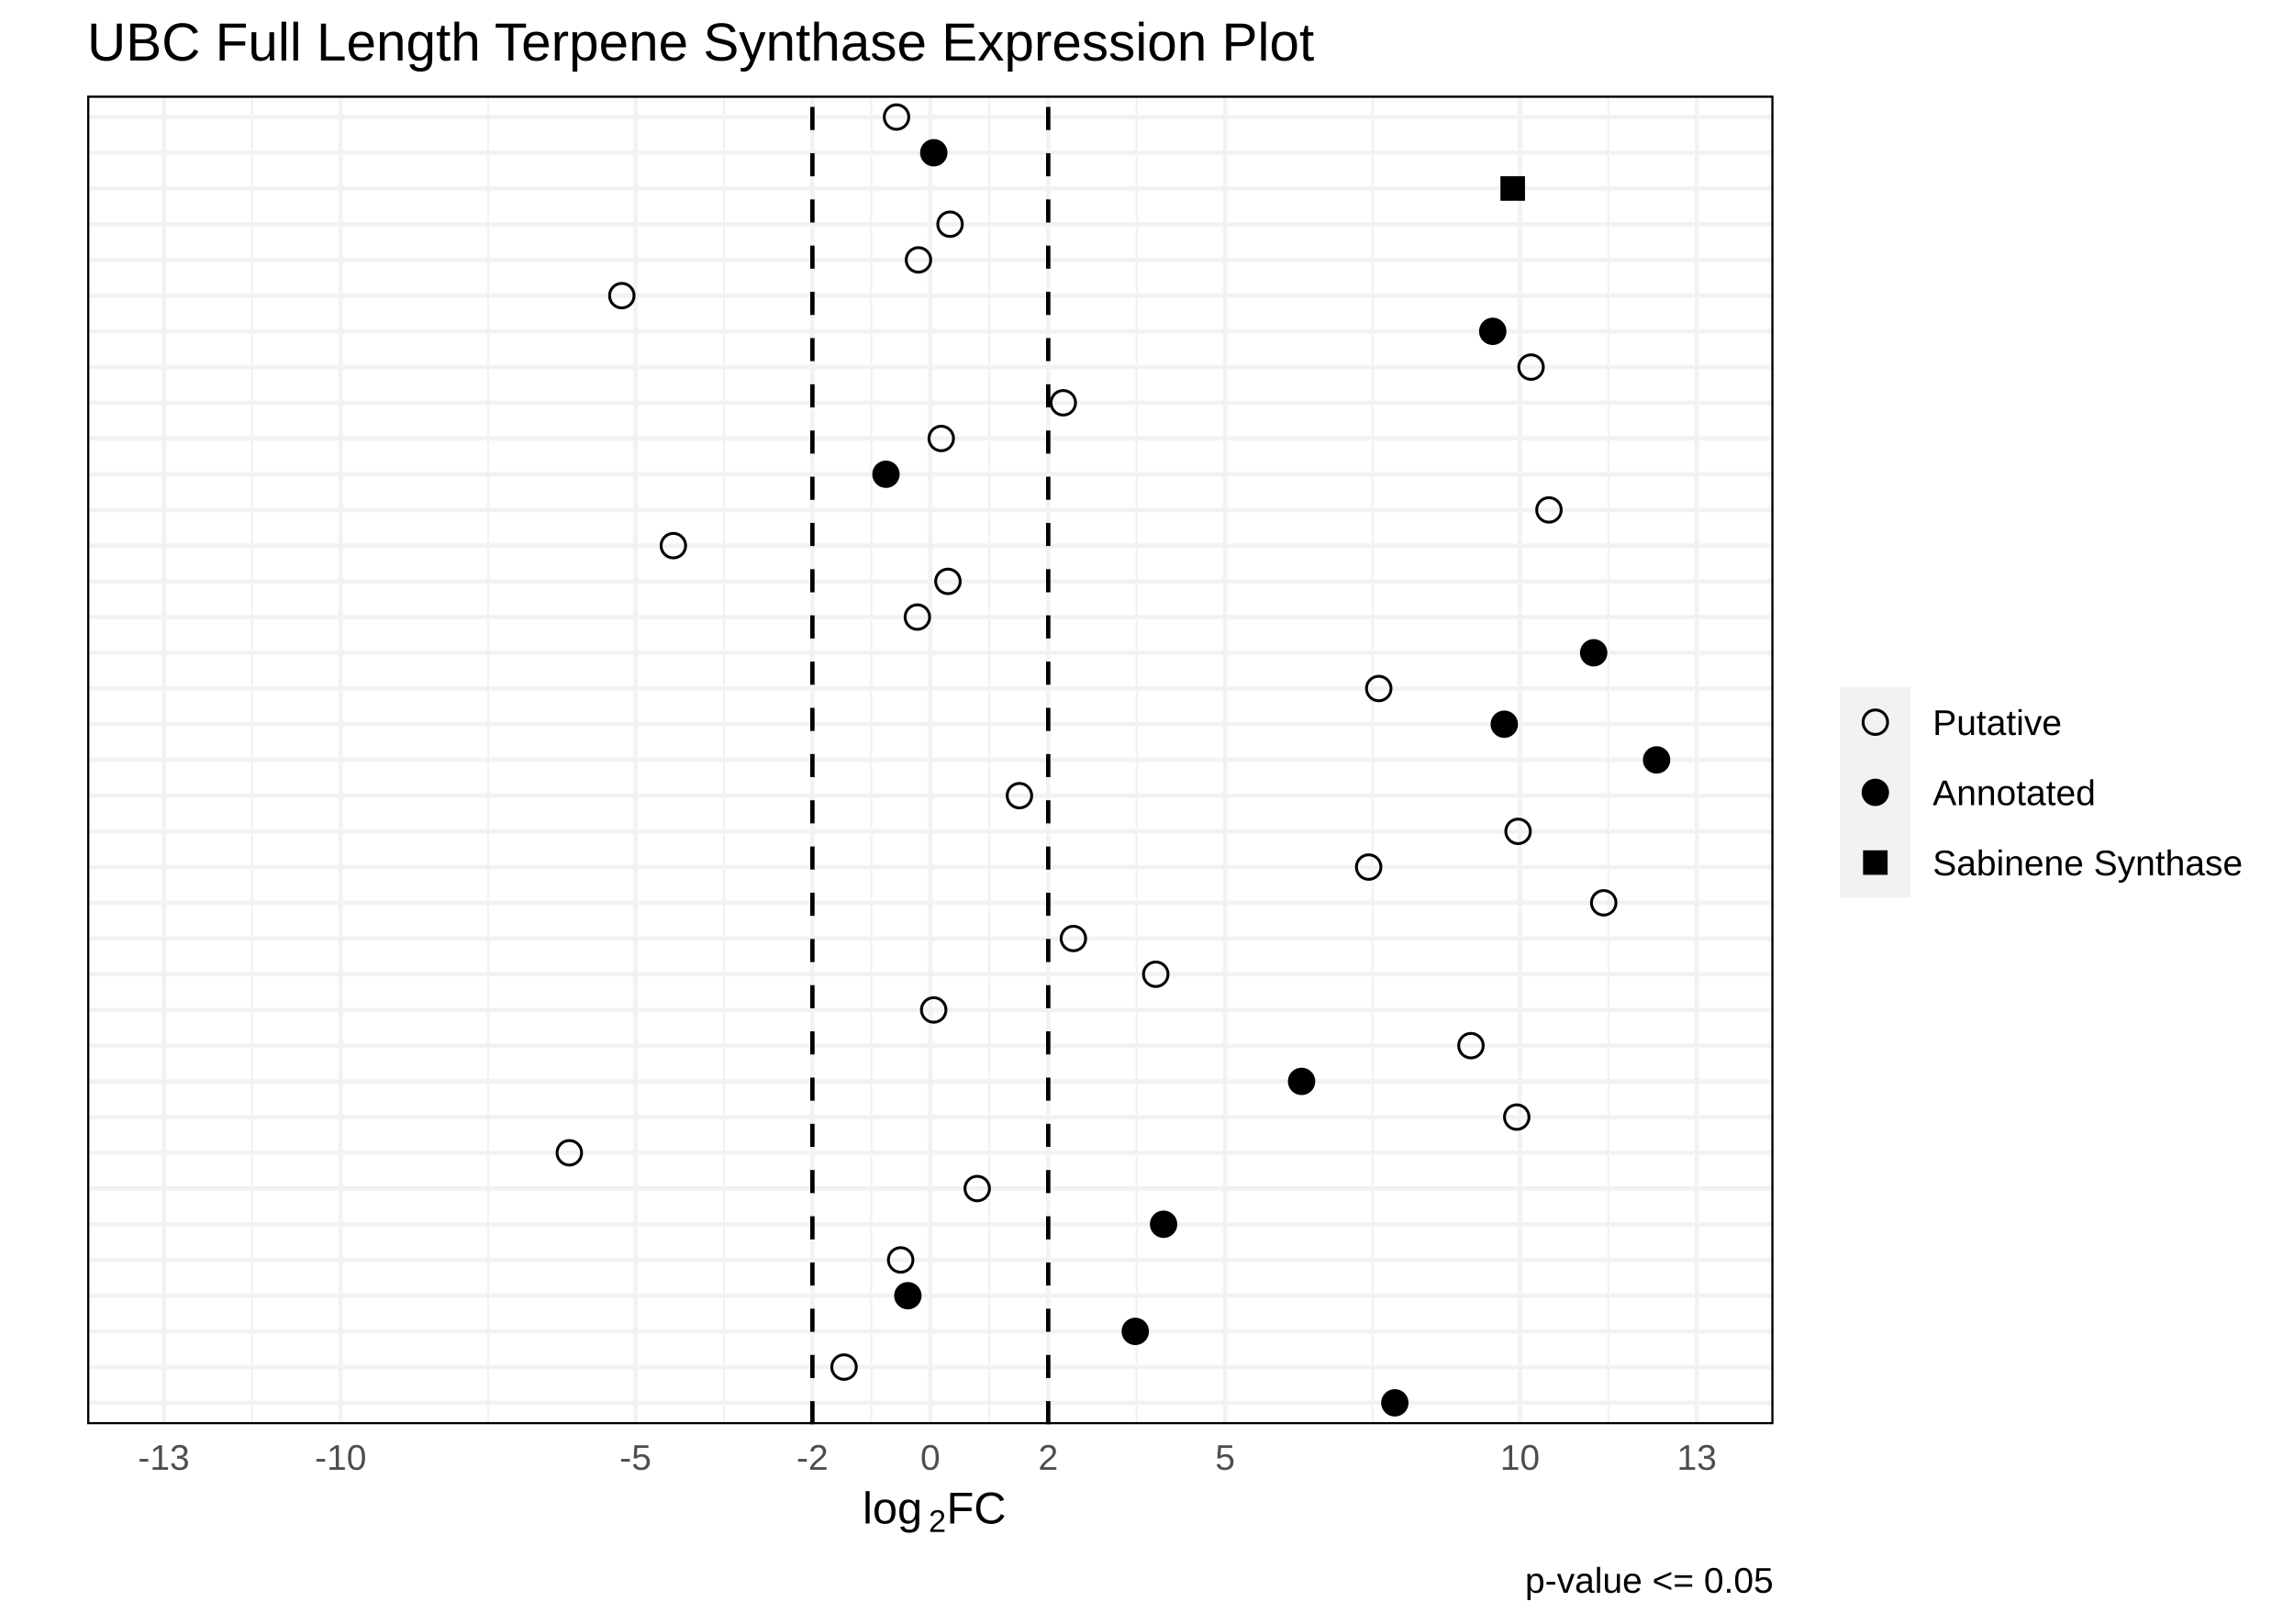
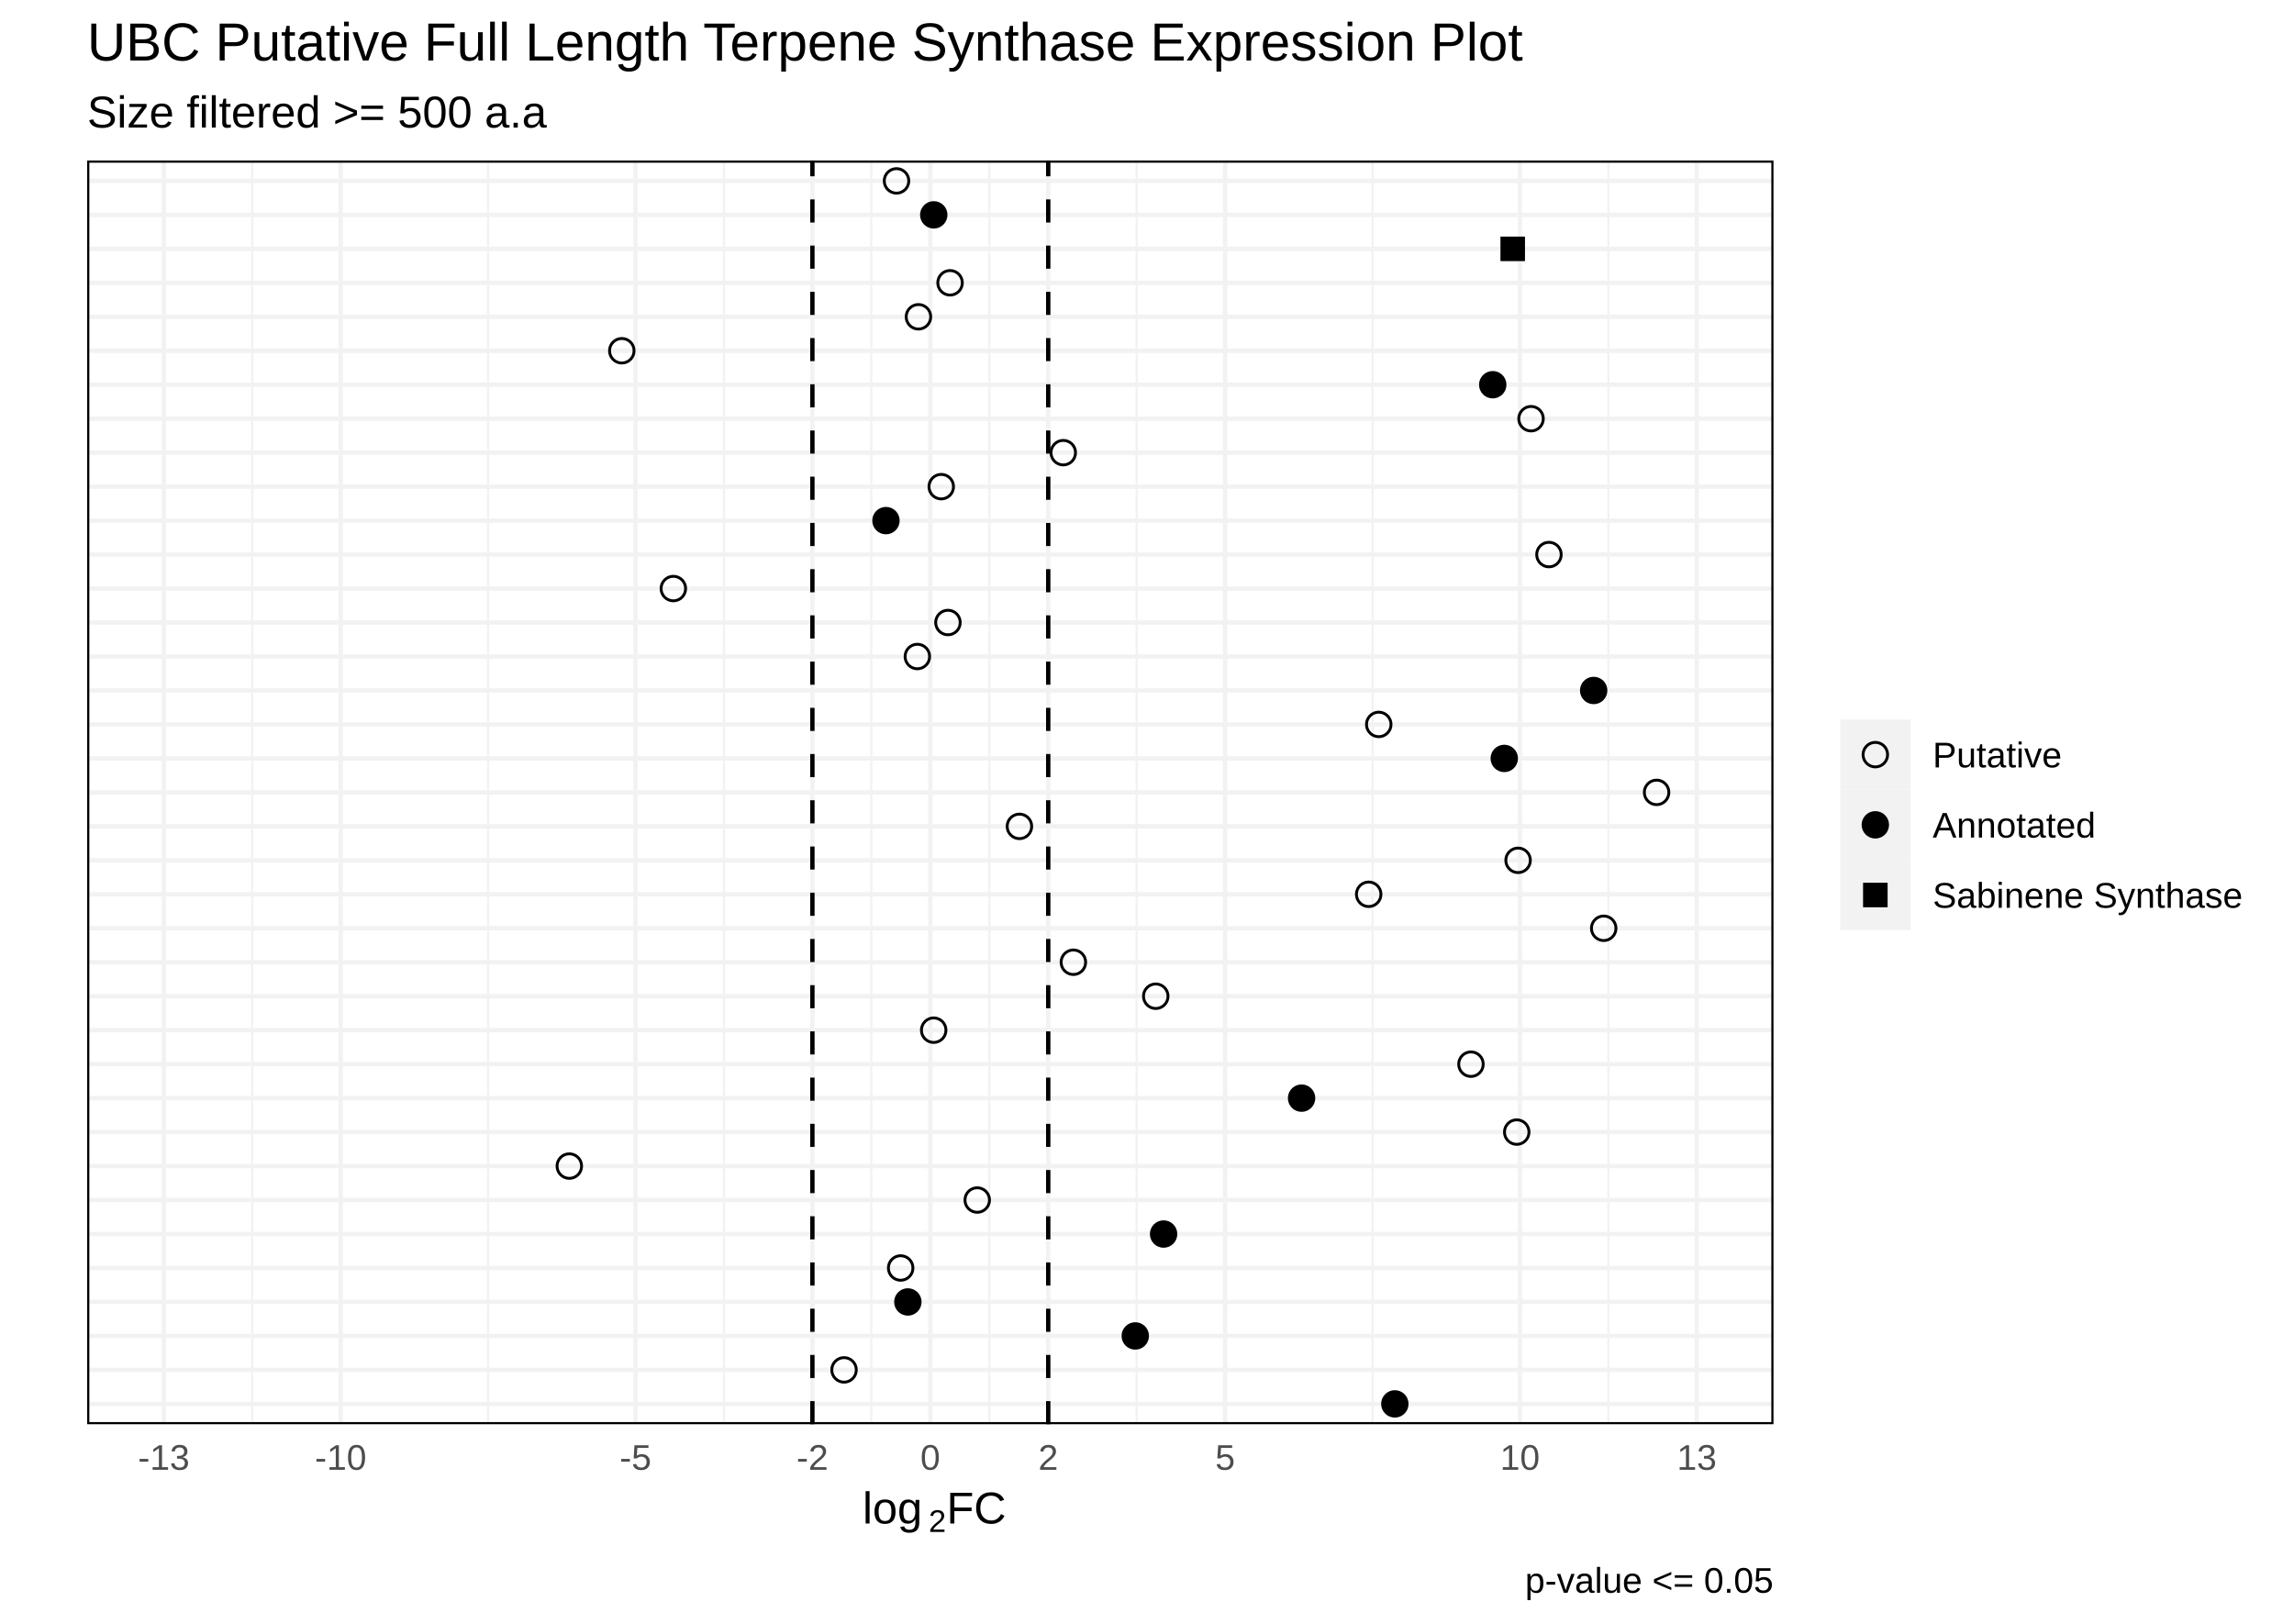
<svg xmlns="http://www.w3.org/2000/svg" class="svglite" width="564.75pt" height="399.75pt" viewBox="0 0 564.75 399.75">
  <defs>
    <style type="text/css">
    .svglite line, .svglite polyline, .svglite polygon, .svglite path, .svglite rect, .svglite circle {
      fill: none;
      stroke: #000000;
      stroke-linecap: round;
      stroke-linejoin: round;
      stroke-miterlimit: 10.00;
    }
    .svglite text {
      white-space: pre;
    }
  </style>
  </defs>
  <rect width="100%" height="100%" style="stroke: none; fill: #FFFFFF;" />
  <defs>
    <clipPath id="cpMC4wMHw1NjQuNzV8MC4wMHwzOTkuNzU=">
      <rect x="0.00" y="0.00" width="564.75" height="399.75" />
    </clipPath>
  </defs>
  <g clip-path="url(#cpMC4wMHw1NjQuNzV8MC4wMHwzOTkuNzU=)">
    <rect x="0" y="0.00" width="564.75" height="399.75" style="stroke-width: 1.07; stroke: #FFFFFF; fill: #FFFFFF;" />
  </g>
  <defs>
-     <clipPath id="cpMjEuNDZ8NDM2LjYwfDIzLjU0fDM1MC42Ng==">
-       <rect x="21.46" y="23.54" width="415.15" height="327.12" />
+     <clipPath id="cpMjEuNDZ8NDM2LjYwfDM5LjUyfDM1MC42Ng==">
+       <rect x="21.46" y="39.52" width="415.15" height="311.14" />
    </clipPath>
  </defs>
-   <g clip-path="url(#cpMjEuNDZ8NDM2LjYwfDIzLjU0fDM1MC42Ng==)">
-     <polyline points="62.10,350.66 62.10,23.54 " style="stroke-width: 0.53; stroke: #F2F2F2; stroke-linecap: butt;" />
-     <polyline points="120.16,350.66 120.16,23.54 " style="stroke-width: 0.53; stroke: #F2F2F2; stroke-linecap: butt;" />
-     <polyline points="178.23,350.66 178.23,23.54 " style="stroke-width: 0.53; stroke: #F2F2F2; stroke-linecap: butt;" />
-     <polyline points="214.51,350.66 214.51,23.54 " style="stroke-width: 0.53; stroke: #F2F2F2; stroke-linecap: butt;" />
-     <polyline points="243.55,350.66 243.55,23.54 " style="stroke-width: 0.53; stroke: #F2F2F2; stroke-linecap: butt;" />
-     <polyline points="279.83,350.66 279.83,23.54 " style="stroke-width: 0.53; stroke: #F2F2F2; stroke-linecap: butt;" />
-     <polyline points="337.90,350.66 337.90,23.54 " style="stroke-width: 0.53; stroke: #F2F2F2; stroke-linecap: butt;" />
-     <polyline points="395.96,350.66 395.96,23.54 " style="stroke-width: 0.53; stroke: #F2F2F2; stroke-linecap: butt;" />
-     <polyline points="21.46,345.39 436.60,345.39 " style="stroke-width: 1.07; stroke: #F2F2F2; stroke-linecap: butt;" />
-     <polyline points="21.46,336.59 436.60,336.59 " style="stroke-width: 1.07; stroke: #F2F2F2; stroke-linecap: butt;" />
-     <polyline points="21.46,327.80 436.60,327.80 " style="stroke-width: 1.07; stroke: #F2F2F2; stroke-linecap: butt;" />
-     <polyline points="21.46,319.01 436.60,319.01 " style="stroke-width: 1.07; stroke: #F2F2F2; stroke-linecap: butt;" />
-     <polyline points="21.46,310.21 436.60,310.21 " style="stroke-width: 1.07; stroke: #F2F2F2; stroke-linecap: butt;" />
-     <polyline points="21.46,301.42 436.60,301.42 " style="stroke-width: 1.07; stroke: #F2F2F2; stroke-linecap: butt;" />
-     <polyline points="21.46,292.63 436.60,292.63 " style="stroke-width: 1.07; stroke: #F2F2F2; stroke-linecap: butt;" />
-     <polyline points="21.46,283.83 436.60,283.83 " style="stroke-width: 1.07; stroke: #F2F2F2; stroke-linecap: butt;" />
-     <polyline points="21.46,275.04 436.60,275.04 " style="stroke-width: 1.07; stroke: #F2F2F2; stroke-linecap: butt;" />
-     <polyline points="21.46,266.25 436.60,266.25 " style="stroke-width: 1.07; stroke: #F2F2F2; stroke-linecap: butt;" />
-     <polyline points="21.46,257.45 436.60,257.45 " style="stroke-width: 1.07; stroke: #F2F2F2; stroke-linecap: butt;" />
-     <polyline points="21.46,248.66 436.60,248.66 " style="stroke-width: 1.07; stroke: #F2F2F2; stroke-linecap: butt;" />
-     <polyline points="21.46,239.87 436.60,239.87 " style="stroke-width: 1.07; stroke: #F2F2F2; stroke-linecap: butt;" />
-     <polyline points="21.46,231.07 436.60,231.07 " style="stroke-width: 1.07; stroke: #F2F2F2; stroke-linecap: butt;" />
-     <polyline points="21.46,222.28 436.60,222.28 " style="stroke-width: 1.07; stroke: #F2F2F2; stroke-linecap: butt;" />
-     <polyline points="21.46,213.48 436.60,213.48 " style="stroke-width: 1.07; stroke: #F2F2F2; stroke-linecap: butt;" />
-     <polyline points="21.46,204.69 436.60,204.69 " style="stroke-width: 1.07; stroke: #F2F2F2; stroke-linecap: butt;" />
-     <polyline points="21.46,195.90 436.60,195.90 " style="stroke-width: 1.07; stroke: #F2F2F2; stroke-linecap: butt;" />
-     <polyline points="21.46,187.10 436.60,187.10 " style="stroke-width: 1.07; stroke: #F2F2F2; stroke-linecap: butt;" />
-     <polyline points="21.46,178.31 436.60,178.31 " style="stroke-width: 1.07; stroke: #F2F2F2; stroke-linecap: butt;" />
-     <polyline points="21.46,169.52 436.60,169.52 " style="stroke-width: 1.07; stroke: #F2F2F2; stroke-linecap: butt;" />
-     <polyline points="21.46,160.72 436.60,160.72 " style="stroke-width: 1.07; stroke: #F2F2F2; stroke-linecap: butt;" />
-     <polyline points="21.46,151.93 436.60,151.93 " style="stroke-width: 1.07; stroke: #F2F2F2; stroke-linecap: butt;" />
-     <polyline points="21.46,143.14 436.60,143.14 " style="stroke-width: 1.07; stroke: #F2F2F2; stroke-linecap: butt;" />
-     <polyline points="21.46,134.34 436.60,134.34 " style="stroke-width: 1.07; stroke: #F2F2F2; stroke-linecap: butt;" />
-     <polyline points="21.46,125.55 436.60,125.55 " style="stroke-width: 1.07; stroke: #F2F2F2; stroke-linecap: butt;" />
-     <polyline points="21.46,116.76 436.60,116.76 " style="stroke-width: 1.07; stroke: #F2F2F2; stroke-linecap: butt;" />
-     <polyline points="21.46,107.96 436.60,107.96 " style="stroke-width: 1.07; stroke: #F2F2F2; stroke-linecap: butt;" />
-     <polyline points="21.46,99.17 436.60,99.17 " style="stroke-width: 1.07; stroke: #F2F2F2; stroke-linecap: butt;" />
-     <polyline points="21.46,90.38 436.60,90.38 " style="stroke-width: 1.07; stroke: #F2F2F2; stroke-linecap: butt;" />
-     <polyline points="21.46,81.58 436.60,81.58 " style="stroke-width: 1.07; stroke: #F2F2F2; stroke-linecap: butt;" />
-     <polyline points="21.46,72.79 436.60,72.79 " style="stroke-width: 1.07; stroke: #F2F2F2; stroke-linecap: butt;" />
-     <polyline points="21.46,63.99 436.60,63.99 " style="stroke-width: 1.07; stroke: #F2F2F2; stroke-linecap: butt;" />
-     <polyline points="21.46,55.20 436.60,55.20 " style="stroke-width: 1.07; stroke: #F2F2F2; stroke-linecap: butt;" />
-     <polyline points="21.46,46.41 436.60,46.41 " style="stroke-width: 1.07; stroke: #F2F2F2; stroke-linecap: butt;" />
-     <polyline points="21.46,37.61 436.60,37.61 " style="stroke-width: 1.07; stroke: #F2F2F2; stroke-linecap: butt;" />
-     <polyline points="21.46,28.82 436.60,28.82 " style="stroke-width: 1.07; stroke: #F2F2F2; stroke-linecap: butt;" />
-     <polyline points="40.33,350.66 40.33,23.54 " style="stroke-width: 1.07; stroke: #F2F2F2; stroke-linecap: butt;" />
-     <polyline points="83.87,350.66 83.87,23.54 " style="stroke-width: 1.07; stroke: #F2F2F2; stroke-linecap: butt;" />
-     <polyline points="156.45,350.66 156.45,23.54 " style="stroke-width: 1.07; stroke: #F2F2F2; stroke-linecap: butt;" />
-     <polyline points="200.00,350.66 200.00,23.54 " style="stroke-width: 1.07; stroke: #F2F2F2; stroke-linecap: butt;" />
-     <polyline points="229.03,350.66 229.03,23.54 " style="stroke-width: 1.07; stroke: #F2F2F2; stroke-linecap: butt;" />
-     <polyline points="258.06,350.66 258.06,23.54 " style="stroke-width: 1.07; stroke: #F2F2F2; stroke-linecap: butt;" />
-     <polyline points="301.61,350.66 301.61,23.54 " style="stroke-width: 1.07; stroke: #F2F2F2; stroke-linecap: butt;" />
-     <polyline points="374.19,350.66 374.19,23.54 " style="stroke-width: 1.07; stroke: #F2F2F2; stroke-linecap: butt;" />
-     <polyline points="417.73,350.66 417.73,23.54 " style="stroke-width: 1.07; stroke: #F2F2F2; stroke-linecap: butt;" />
-     <circle cx="407.83" cy="187.10" r="3.02" style="stroke-width: 0.71; fill: #000000;" />
-     <circle cx="394.81" cy="222.28" r="3.02" style="stroke-width: 0.71;" />
-     <circle cx="392.34" cy="160.72" r="3.02" style="stroke-width: 0.71; fill: #000000;" />
-     <circle cx="381.33" cy="125.55" r="3.02" style="stroke-width: 0.71;" />
-     <circle cx="376.92" cy="90.38" r="3.02" style="stroke-width: 0.71;" />
-     <circle cx="373.73" cy="204.69" r="3.02" style="stroke-width: 0.71;" />
-     <circle cx="373.40" cy="275.04" r="3.02" style="stroke-width: 0.71;" />
-     <polygon points="369.39,49.43 375.43,49.43 375.43,43.39 369.39,43.39 " style="stroke-width: 0.71; stroke: none; fill: #000000;" />
-     <circle cx="370.33" cy="178.31" r="3.02" style="stroke-width: 0.71; fill: #000000;" />
-     <circle cx="367.49" cy="81.58" r="3.02" style="stroke-width: 0.71; fill: #000000;" />
-     <circle cx="362.13" cy="257.45" r="3.02" style="stroke-width: 0.71;" />
-     <circle cx="343.39" cy="345.39" r="3.02" style="stroke-width: 0.71; fill: #000000;" />
-     <circle cx="339.43" cy="169.52" r="3.02" style="stroke-width: 0.71;" />
-     <circle cx="336.95" cy="213.48" r="3.02" style="stroke-width: 0.71;" />
-     <circle cx="320.43" cy="266.25" r="3.02" style="stroke-width: 0.71; fill: #000000;" />
-     <circle cx="140.16" cy="283.83" r="3.02" style="stroke-width: 0.71;" />
-     <circle cx="153.08" cy="72.79" r="3.02" style="stroke-width: 0.71;" />
-     <circle cx="165.77" cy="134.34" r="3.02" style="stroke-width: 0.71;" />
-     <circle cx="286.46" cy="301.42" r="3.02" style="stroke-width: 0.71; fill: #000000;" />
-     <circle cx="284.53" cy="239.87" r="3.02" style="stroke-width: 0.71;" />
-     <circle cx="279.49" cy="327.80" r="3.02" style="stroke-width: 0.71; fill: #000000;" />
-     <circle cx="264.25" cy="231.07" r="3.02" style="stroke-width: 0.71;" />
-     <circle cx="261.76" cy="99.17" r="3.02" style="stroke-width: 0.71;" />
-     <circle cx="250.97" cy="195.90" r="3.02" style="stroke-width: 0.71;" />
-     <circle cx="207.79" cy="336.59" r="3.02" style="stroke-width: 0.71;" />
-     <circle cx="240.58" cy="292.63" r="3.02" style="stroke-width: 0.71;" />
-     <circle cx="218.11" cy="116.76" r="3.02" style="stroke-width: 0.71; fill: #000000;" />
-     <circle cx="220.71" cy="28.82" r="3.02" style="stroke-width: 0.71;" />
-     <circle cx="221.73" cy="310.21" r="3.02" style="stroke-width: 0.71;" />
-     <circle cx="223.50" cy="319.01" r="3.02" style="stroke-width: 0.71; fill: #000000;" />
-     <circle cx="233.89" cy="55.20" r="3.02" style="stroke-width: 0.71;" />
-     <circle cx="233.37" cy="143.14" r="3.02" style="stroke-width: 0.71;" />
-     <circle cx="225.84" cy="151.93" r="3.02" style="stroke-width: 0.71;" />
-     <circle cx="226.11" cy="63.99" r="3.02" style="stroke-width: 0.71;" />
-     <circle cx="231.72" cy="107.96" r="3.02" style="stroke-width: 0.71;" />
-     <circle cx="229.88" cy="37.61" r="3.02" style="stroke-width: 0.71; fill: #000000;" />
-     <circle cx="229.86" cy="248.66" r="3.02" style="stroke-width: 0.71;" />
-     <line x1="200.00" y1="350.66" x2="200.00" y2="23.54" style="stroke-width: 1.07; stroke-dasharray: 5.69,5.69; stroke-linecap: butt;" />
-     <line x1="258.06" y1="350.66" x2="258.06" y2="23.54" style="stroke-width: 1.07; stroke-dasharray: 5.69,5.69; stroke-linecap: butt;" />
-     <rect x="21.46" y="23.54" width="415.15" height="327.12" style="stroke-width: 1.07;" />
+   <g clip-path="url(#cpMjEuNDZ8NDM2LjYwfDM5LjUyfDM1MC42Ng==)">
+     <polyline points="62.10,350.66 62.10,39.52 " style="stroke-width: 0.53; stroke: #F2F2F2; stroke-linecap: butt;" />
+     <polyline points="120.16,350.66 120.16,39.52 " style="stroke-width: 0.53; stroke: #F2F2F2; stroke-linecap: butt;" />
+     <polyline points="178.23,350.66 178.23,39.52 " style="stroke-width: 0.53; stroke: #F2F2F2; stroke-linecap: butt;" />
+     <polyline points="214.51,350.66 214.51,39.52 " style="stroke-width: 0.53; stroke: #F2F2F2; stroke-linecap: butt;" />
+     <polyline points="243.55,350.66 243.55,39.52 " style="stroke-width: 0.53; stroke: #F2F2F2; stroke-linecap: butt;" />
+     <polyline points="279.83,350.66 279.83,39.52 " style="stroke-width: 0.53; stroke: #F2F2F2; stroke-linecap: butt;" />
+     <polyline points="337.90,350.66 337.90,39.52 " style="stroke-width: 0.53; stroke: #F2F2F2; stroke-linecap: butt;" />
+     <polyline points="395.96,350.66 395.96,39.52 " style="stroke-width: 0.53; stroke: #F2F2F2; stroke-linecap: butt;" />
+     <polyline points="21.46,345.65 436.60,345.65 " style="stroke-width: 1.07; stroke: #F2F2F2; stroke-linecap: butt;" />
+     <polyline points="21.46,337.28 436.60,337.28 " style="stroke-width: 1.07; stroke: #F2F2F2; stroke-linecap: butt;" />
+     <polyline points="21.46,328.92 436.60,328.92 " style="stroke-width: 1.07; stroke: #F2F2F2; stroke-linecap: butt;" />
+     <polyline points="21.46,320.55 436.60,320.55 " style="stroke-width: 1.07; stroke: #F2F2F2; stroke-linecap: butt;" />
+     <polyline points="21.46,312.19 436.60,312.19 " style="stroke-width: 1.07; stroke: #F2F2F2; stroke-linecap: butt;" />
+     <polyline points="21.46,303.83 436.60,303.83 " style="stroke-width: 1.07; stroke: #F2F2F2; stroke-linecap: butt;" />
+     <polyline points="21.46,295.46 436.60,295.46 " style="stroke-width: 1.07; stroke: #F2F2F2; stroke-linecap: butt;" />
+     <polyline points="21.46,287.10 436.60,287.10 " style="stroke-width: 1.07; stroke: #F2F2F2; stroke-linecap: butt;" />
+     <polyline points="21.46,278.73 436.60,278.73 " style="stroke-width: 1.07; stroke: #F2F2F2; stroke-linecap: butt;" />
+     <polyline points="21.46,270.37 436.60,270.37 " style="stroke-width: 1.07; stroke: #F2F2F2; stroke-linecap: butt;" />
+     <polyline points="21.46,262.01 436.60,262.01 " style="stroke-width: 1.07; stroke: #F2F2F2; stroke-linecap: butt;" />
+     <polyline points="21.46,253.64 436.60,253.64 " style="stroke-width: 1.07; stroke: #F2F2F2; stroke-linecap: butt;" />
+     <polyline points="21.46,245.28 436.60,245.28 " style="stroke-width: 1.07; stroke: #F2F2F2; stroke-linecap: butt;" />
+     <polyline points="21.46,236.91 436.60,236.91 " style="stroke-width: 1.07; stroke: #F2F2F2; stroke-linecap: butt;" />
+     <polyline points="21.46,228.55 436.60,228.55 " style="stroke-width: 1.07; stroke: #F2F2F2; stroke-linecap: butt;" />
+     <polyline points="21.46,220.18 436.60,220.18 " style="stroke-width: 1.07; stroke: #F2F2F2; stroke-linecap: butt;" />
+     <polyline points="21.46,211.82 436.60,211.82 " style="stroke-width: 1.07; stroke: #F2F2F2; stroke-linecap: butt;" />
+     <polyline points="21.46,203.46 436.60,203.46 " style="stroke-width: 1.07; stroke: #F2F2F2; stroke-linecap: butt;" />
+     <polyline points="21.46,195.09 436.60,195.09 " style="stroke-width: 1.07; stroke: #F2F2F2; stroke-linecap: butt;" />
+     <polyline points="21.46,186.73 436.60,186.73 " style="stroke-width: 1.07; stroke: #F2F2F2; stroke-linecap: butt;" />
+     <polyline points="21.46,178.36 436.60,178.36 " style="stroke-width: 1.07; stroke: #F2F2F2; stroke-linecap: butt;" />
+     <polyline points="21.46,170.00 436.60,170.00 " style="stroke-width: 1.07; stroke: #F2F2F2; stroke-linecap: butt;" />
+     <polyline points="21.46,161.64 436.60,161.64 " style="stroke-width: 1.07; stroke: #F2F2F2; stroke-linecap: butt;" />
+     <polyline points="21.46,153.27 436.60,153.27 " style="stroke-width: 1.07; stroke: #F2F2F2; stroke-linecap: butt;" />
+     <polyline points="21.46,144.91 436.60,144.91 " style="stroke-width: 1.07; stroke: #F2F2F2; stroke-linecap: butt;" />
+     <polyline points="21.46,136.54 436.60,136.54 " style="stroke-width: 1.07; stroke: #F2F2F2; stroke-linecap: butt;" />
+     <polyline points="21.46,128.18 436.60,128.18 " style="stroke-width: 1.07; stroke: #F2F2F2; stroke-linecap: butt;" />
+     <polyline points="21.46,119.82 436.60,119.82 " style="stroke-width: 1.07; stroke: #F2F2F2; stroke-linecap: butt;" />
+     <polyline points="21.46,111.45 436.60,111.45 " style="stroke-width: 1.07; stroke: #F2F2F2; stroke-linecap: butt;" />
+     <polyline points="21.46,103.09 436.60,103.09 " style="stroke-width: 1.07; stroke: #F2F2F2; stroke-linecap: butt;" />
+     <polyline points="21.46,94.72 436.60,94.72 " style="stroke-width: 1.07; stroke: #F2F2F2; stroke-linecap: butt;" />
+     <polyline points="21.46,86.36 436.60,86.36 " style="stroke-width: 1.07; stroke: #F2F2F2; stroke-linecap: butt;" />
+     <polyline points="21.46,78.00 436.60,78.00 " style="stroke-width: 1.07; stroke: #F2F2F2; stroke-linecap: butt;" />
+     <polyline points="21.46,69.63 436.60,69.63 " style="stroke-width: 1.07; stroke: #F2F2F2; stroke-linecap: butt;" />
+     <polyline points="21.46,61.27 436.60,61.27 " style="stroke-width: 1.07; stroke: #F2F2F2; stroke-linecap: butt;" />
+     <polyline points="21.46,52.90 436.60,52.90 " style="stroke-width: 1.07; stroke: #F2F2F2; stroke-linecap: butt;" />
+     <polyline points="21.46,44.54 436.60,44.54 " style="stroke-width: 1.07; stroke: #F2F2F2; stroke-linecap: butt;" />
+     <polyline points="40.33,350.66 40.33,39.52 " style="stroke-width: 1.07; stroke: #F2F2F2; stroke-linecap: butt;" />
+     <polyline points="83.87,350.66 83.87,39.52 " style="stroke-width: 1.07; stroke: #F2F2F2; stroke-linecap: butt;" />
+     <polyline points="156.45,350.66 156.45,39.52 " style="stroke-width: 1.07; stroke: #F2F2F2; stroke-linecap: butt;" />
+     <polyline points="200.00,350.66 200.00,39.52 " style="stroke-width: 1.07; stroke: #F2F2F2; stroke-linecap: butt;" />
+     <polyline points="229.03,350.66 229.03,39.52 " style="stroke-width: 1.07; stroke: #F2F2F2; stroke-linecap: butt;" />
+     <polyline points="258.06,350.66 258.06,39.52 " style="stroke-width: 1.07; stroke: #F2F2F2; stroke-linecap: butt;" />
+     <polyline points="301.61,350.66 301.61,39.52 " style="stroke-width: 1.07; stroke: #F2F2F2; stroke-linecap: butt;" />
+     <polyline points="374.19,350.66 374.19,39.52 " style="stroke-width: 1.07; stroke: #F2F2F2; stroke-linecap: butt;" />
+     <polyline points="417.73,350.66 417.73,39.52 " style="stroke-width: 1.07; stroke: #F2F2F2; stroke-linecap: butt;" />
+     <circle cx="407.83" cy="195.09" r="3.02" style="stroke-width: 0.71;" />
+     <circle cx="394.81" cy="228.55" r="3.02" style="stroke-width: 0.71;" />
+     <circle cx="392.34" cy="170.00" r="3.02" style="stroke-width: 0.71; fill: #000000;" />
+     <circle cx="381.33" cy="136.54" r="3.02" style="stroke-width: 0.71;" />
+     <circle cx="376.92" cy="103.09" r="3.02" style="stroke-width: 0.71;" />
+     <circle cx="373.73" cy="211.82" r="3.02" style="stroke-width: 0.71;" />
+     <circle cx="373.40" cy="278.73" r="3.02" style="stroke-width: 0.71;" />
+     <polygon points="369.39,64.29 375.43,64.29 375.43,58.25 369.39,58.25 " style="stroke-width: 0.71; stroke: none; fill: #000000;" />
+     <circle cx="370.33" cy="186.73" r="3.02" style="stroke-width: 0.71; fill: #000000;" />
+     <circle cx="367.49" cy="94.72" r="3.02" style="stroke-width: 0.71; fill: #000000;" />
+     <circle cx="362.13" cy="262.01" r="3.02" style="stroke-width: 0.71;" />
+     <circle cx="343.39" cy="345.65" r="3.02" style="stroke-width: 0.71; fill: #000000;" />
+     <circle cx="339.43" cy="178.36" r="3.02" style="stroke-width: 0.71;" />
+     <circle cx="336.95" cy="220.18" r="3.02" style="stroke-width: 0.71;" />
+     <circle cx="320.43" cy="270.37" r="3.02" style="stroke-width: 0.71; fill: #000000;" />
+     <circle cx="140.16" cy="287.10" r="3.02" style="stroke-width: 0.71;" />
+     <circle cx="153.08" cy="86.36" r="3.02" style="stroke-width: 0.71;" />
+     <circle cx="165.77" cy="144.91" r="3.02" style="stroke-width: 0.71;" />
+     <circle cx="286.46" cy="303.83" r="3.02" style="stroke-width: 0.71; fill: #000000;" />
+     <circle cx="284.53" cy="245.28" r="3.02" style="stroke-width: 0.71;" />
+     <circle cx="279.49" cy="328.92" r="3.02" style="stroke-width: 0.71; fill: #000000;" />
+     <circle cx="264.25" cy="236.91" r="3.02" style="stroke-width: 0.71;" />
+     <circle cx="261.76" cy="111.45" r="3.02" style="stroke-width: 0.71;" />
+     <circle cx="250.97" cy="203.46" r="3.02" style="stroke-width: 0.71;" />
+     <circle cx="207.79" cy="337.28" r="3.02" style="stroke-width: 0.71;" />
+     <circle cx="240.58" cy="295.46" r="3.02" style="stroke-width: 0.71;" />
+     <circle cx="218.11" cy="128.18" r="3.02" style="stroke-width: 0.71; fill: #000000;" />
+     <circle cx="220.71" cy="44.54" r="3.02" style="stroke-width: 0.71;" />
+     <circle cx="221.73" cy="312.19" r="3.02" style="stroke-width: 0.71;" />
+     <circle cx="223.50" cy="320.55" r="3.02" style="stroke-width: 0.71; fill: #000000;" />
+     <circle cx="233.89" cy="69.63" r="3.02" style="stroke-width: 0.71;" />
+     <circle cx="233.37" cy="153.27" r="3.02" style="stroke-width: 0.71;" />
+     <circle cx="225.84" cy="161.64" r="3.02" style="stroke-width: 0.71;" />
+     <circle cx="226.11" cy="78.00" r="3.02" style="stroke-width: 0.71;" />
+     <circle cx="231.72" cy="119.82" r="3.02" style="stroke-width: 0.71;" />
+     <circle cx="229.88" cy="52.90" r="3.02" style="stroke-width: 0.71; fill: #000000;" />
+     <circle cx="229.86" cy="253.64" r="3.02" style="stroke-width: 0.71;" />
+     <line x1="200.00" y1="350.66" x2="200.00" y2="39.52" style="stroke-width: 1.07; stroke-dasharray: 5.69,5.69; stroke-linecap: butt;" />
+     <line x1="258.06" y1="350.66" x2="258.06" y2="39.52" style="stroke-width: 1.07; stroke-dasharray: 5.69,5.69; stroke-linecap: butt;" />
+     <rect x="21.46" y="39.52" width="415.15" height="311.14" style="stroke-width: 1.07;" />
  </g>
  <g clip-path="url(#cpMC4wMHw1NjQuNzV8MC4wMHwzOTkuNzU=)">
-     <polyline points="18.72,345.39 21.46,345.39 " style="stroke-width: 0.00; stroke: #333333; stroke-linecap: butt;" />
-     <polyline points="18.72,336.59 21.46,336.59 " style="stroke-width: 0.00; stroke: #333333; stroke-linecap: butt;" />
-     <polyline points="18.72,327.80 21.46,327.80 " style="stroke-width: 0.00; stroke: #333333; stroke-linecap: butt;" />
-     <polyline points="18.72,319.01 21.46,319.01 " style="stroke-width: 0.00; stroke: #333333; stroke-linecap: butt;" />
-     <polyline points="18.72,310.21 21.46,310.21 " style="stroke-width: 0.00; stroke: #333333; stroke-linecap: butt;" />
-     <polyline points="18.72,301.42 21.46,301.42 " style="stroke-width: 0.00; stroke: #333333; stroke-linecap: butt;" />
-     <polyline points="18.72,292.63 21.46,292.63 " style="stroke-width: 0.00; stroke: #333333; stroke-linecap: butt;" />
-     <polyline points="18.72,283.83 21.46,283.83 " style="stroke-width: 0.00; stroke: #333333; stroke-linecap: butt;" />
-     <polyline points="18.72,275.04 21.46,275.04 " style="stroke-width: 0.00; stroke: #333333; stroke-linecap: butt;" />
-     <polyline points="18.72,266.25 21.46,266.25 " style="stroke-width: 0.00; stroke: #333333; stroke-linecap: butt;" />
-     <polyline points="18.72,257.45 21.46,257.45 " style="stroke-width: 0.00; stroke: #333333; stroke-linecap: butt;" />
-     <polyline points="18.72,248.66 21.46,248.66 " style="stroke-width: 0.00; stroke: #333333; stroke-linecap: butt;" />
-     <polyline points="18.72,239.87 21.46,239.87 " style="stroke-width: 0.00; stroke: #333333; stroke-linecap: butt;" />
-     <polyline points="18.72,231.07 21.46,231.07 " style="stroke-width: 0.00; stroke: #333333; stroke-linecap: butt;" />
-     <polyline points="18.72,222.28 21.46,222.28 " style="stroke-width: 0.00; stroke: #333333; stroke-linecap: butt;" />
-     <polyline points="18.72,213.48 21.46,213.48 " style="stroke-width: 0.00; stroke: #333333; stroke-linecap: butt;" />
-     <polyline points="18.72,204.69 21.46,204.69 " style="stroke-width: 0.00; stroke: #333333; stroke-linecap: butt;" />
-     <polyline points="18.72,195.90 21.46,195.90 " style="stroke-width: 0.00; stroke: #333333; stroke-linecap: butt;" />
-     <polyline points="18.72,187.10 21.46,187.10 " style="stroke-width: 0.00; stroke: #333333; stroke-linecap: butt;" />
-     <polyline points="18.72,178.31 21.46,178.31 " style="stroke-width: 0.00; stroke: #333333; stroke-linecap: butt;" />
-     <polyline points="18.72,169.52 21.46,169.52 " style="stroke-width: 0.00; stroke: #333333; stroke-linecap: butt;" />
-     <polyline points="18.72,160.72 21.46,160.72 " style="stroke-width: 0.00; stroke: #333333; stroke-linecap: butt;" />
-     <polyline points="18.72,151.93 21.46,151.93 " style="stroke-width: 0.00; stroke: #333333; stroke-linecap: butt;" />
-     <polyline points="18.72,143.14 21.46,143.14 " style="stroke-width: 0.00; stroke: #333333; stroke-linecap: butt;" />
-     <polyline points="18.72,134.34 21.46,134.34 " style="stroke-width: 0.00; stroke: #333333; stroke-linecap: butt;" />
-     <polyline points="18.72,125.55 21.46,125.55 " style="stroke-width: 0.00; stroke: #333333; stroke-linecap: butt;" />
-     <polyline points="18.72,116.76 21.46,116.76 " style="stroke-width: 0.00; stroke: #333333; stroke-linecap: butt;" />
-     <polyline points="18.72,107.96 21.46,107.96 " style="stroke-width: 0.00; stroke: #333333; stroke-linecap: butt;" />
-     <polyline points="18.72,99.17 21.46,99.17 " style="stroke-width: 0.00; stroke: #333333; stroke-linecap: butt;" />
-     <polyline points="18.72,90.38 21.46,90.38 " style="stroke-width: 0.00; stroke: #333333; stroke-linecap: butt;" />
-     <polyline points="18.72,81.58 21.46,81.58 " style="stroke-width: 0.00; stroke: #333333; stroke-linecap: butt;" />
-     <polyline points="18.72,72.79 21.46,72.79 " style="stroke-width: 0.00; stroke: #333333; stroke-linecap: butt;" />
-     <polyline points="18.72,63.99 21.46,63.99 " style="stroke-width: 0.00; stroke: #333333; stroke-linecap: butt;" />
-     <polyline points="18.72,55.20 21.46,55.20 " style="stroke-width: 0.00; stroke: #333333; stroke-linecap: butt;" />
-     <polyline points="18.72,46.41 21.46,46.41 " style="stroke-width: 0.00; stroke: #333333; stroke-linecap: butt;" />
-     <polyline points="18.72,37.61 21.46,37.61 " style="stroke-width: 0.00; stroke: #333333; stroke-linecap: butt;" />
-     <polyline points="18.72,28.82 21.46,28.82 " style="stroke-width: 0.00; stroke: #333333; stroke-linecap: butt;" />
+     <polyline points="18.72,345.65 21.46,345.65 " style="stroke-width: 0.00; stroke: #333333; stroke-linecap: butt;" />
+     <polyline points="18.72,337.28 21.46,337.28 " style="stroke-width: 0.00; stroke: #333333; stroke-linecap: butt;" />
+     <polyline points="18.72,328.92 21.46,328.92 " style="stroke-width: 0.00; stroke: #333333; stroke-linecap: butt;" />
+     <polyline points="18.72,320.55 21.46,320.55 " style="stroke-width: 0.00; stroke: #333333; stroke-linecap: butt;" />
+     <polyline points="18.72,312.19 21.46,312.19 " style="stroke-width: 0.00; stroke: #333333; stroke-linecap: butt;" />
+     <polyline points="18.72,303.83 21.46,303.83 " style="stroke-width: 0.00; stroke: #333333; stroke-linecap: butt;" />
+     <polyline points="18.72,295.46 21.46,295.46 " style="stroke-width: 0.00; stroke: #333333; stroke-linecap: butt;" />
+     <polyline points="18.72,287.10 21.46,287.10 " style="stroke-width: 0.00; stroke: #333333; stroke-linecap: butt;" />
+     <polyline points="18.72,278.73 21.46,278.73 " style="stroke-width: 0.00; stroke: #333333; stroke-linecap: butt;" />
+     <polyline points="18.72,270.37 21.46,270.37 " style="stroke-width: 0.00; stroke: #333333; stroke-linecap: butt;" />
+     <polyline points="18.72,262.01 21.46,262.01 " style="stroke-width: 0.00; stroke: #333333; stroke-linecap: butt;" />
+     <polyline points="18.72,253.64 21.46,253.64 " style="stroke-width: 0.00; stroke: #333333; stroke-linecap: butt;" />
+     <polyline points="18.72,245.28 21.46,245.28 " style="stroke-width: 0.00; stroke: #333333; stroke-linecap: butt;" />
+     <polyline points="18.72,236.91 21.46,236.91 " style="stroke-width: 0.00; stroke: #333333; stroke-linecap: butt;" />
+     <polyline points="18.72,228.55 21.46,228.55 " style="stroke-width: 0.00; stroke: #333333; stroke-linecap: butt;" />
+     <polyline points="18.72,220.18 21.46,220.18 " style="stroke-width: 0.00; stroke: #333333; stroke-linecap: butt;" />
+     <polyline points="18.72,211.82 21.46,211.82 " style="stroke-width: 0.00; stroke: #333333; stroke-linecap: butt;" />
+     <polyline points="18.72,203.46 21.46,203.46 " style="stroke-width: 0.00; stroke: #333333; stroke-linecap: butt;" />
+     <polyline points="18.72,195.09 21.46,195.09 " style="stroke-width: 0.00; stroke: #333333; stroke-linecap: butt;" />
+     <polyline points="18.72,186.73 21.46,186.73 " style="stroke-width: 0.00; stroke: #333333; stroke-linecap: butt;" />
+     <polyline points="18.72,178.36 21.46,178.36 " style="stroke-width: 0.00; stroke: #333333; stroke-linecap: butt;" />
+     <polyline points="18.72,170.00 21.46,170.00 " style="stroke-width: 0.00; stroke: #333333; stroke-linecap: butt;" />
+     <polyline points="18.72,161.64 21.46,161.64 " style="stroke-width: 0.00; stroke: #333333; stroke-linecap: butt;" />
+     <polyline points="18.72,153.27 21.46,153.27 " style="stroke-width: 0.00; stroke: #333333; stroke-linecap: butt;" />
+     <polyline points="18.72,144.91 21.46,144.91 " style="stroke-width: 0.00; stroke: #333333; stroke-linecap: butt;" />
+     <polyline points="18.72,136.54 21.46,136.54 " style="stroke-width: 0.00; stroke: #333333; stroke-linecap: butt;" />
+     <polyline points="18.72,128.18 21.46,128.18 " style="stroke-width: 0.00; stroke: #333333; stroke-linecap: butt;" />
+     <polyline points="18.72,119.82 21.46,119.82 " style="stroke-width: 0.00; stroke: #333333; stroke-linecap: butt;" />
+     <polyline points="18.72,111.45 21.46,111.45 " style="stroke-width: 0.00; stroke: #333333; stroke-linecap: butt;" />
+     <polyline points="18.72,103.09 21.46,103.09 " style="stroke-width: 0.00; stroke: #333333; stroke-linecap: butt;" />
+     <polyline points="18.72,94.72 21.46,94.72 " style="stroke-width: 0.00; stroke: #333333; stroke-linecap: butt;" />
+     <polyline points="18.72,86.36 21.46,86.36 " style="stroke-width: 0.00; stroke: #333333; stroke-linecap: butt;" />
+     <polyline points="18.72,78.00 21.46,78.00 " style="stroke-width: 0.00; stroke: #333333; stroke-linecap: butt;" />
+     <polyline points="18.72,69.63 21.46,69.63 " style="stroke-width: 0.00; stroke: #333333; stroke-linecap: butt;" />
+     <polyline points="18.72,61.27 21.46,61.27 " style="stroke-width: 0.00; stroke: #333333; stroke-linecap: butt;" />
+     <polyline points="18.72,52.90 21.46,52.90 " style="stroke-width: 0.00; stroke: #333333; stroke-linecap: butt;" />
+     <polyline points="18.72,44.54 21.46,44.54 " style="stroke-width: 0.00; stroke: #333333; stroke-linecap: butt;" />
    <polyline points="40.33,353.40 40.33,350.66 " style="stroke-width: 0.00; stroke: #333333; stroke-linecap: butt;" />
    <polyline points="83.87,353.40 83.87,350.66 " style="stroke-width: 0.00; stroke: #333333; stroke-linecap: butt;" />
    <polyline points="156.45,353.40 156.45,350.66 " style="stroke-width: 0.00; stroke: #333333; stroke-linecap: butt;" />
    <polyline points="200.00,353.40 200.00,350.66 " style="stroke-width: 0.00; stroke: #333333; stroke-linecap: butt;" />
    <polyline points="229.03,353.40 229.03,350.66 " style="stroke-width: 0.00; stroke: #333333; stroke-linecap: butt;" />
    <polyline points="258.06,353.40 258.06,350.66 " style="stroke-width: 0.00; stroke: #333333; stroke-linecap: butt;" />
    <polyline points="301.61,353.40 301.61,350.66 " style="stroke-width: 0.00; stroke: #333333; stroke-linecap: butt;" />
    <polyline points="374.19,353.40 374.19,350.66 " style="stroke-width: 0.00; stroke: #333333; stroke-linecap: butt;" />
    <polyline points="417.73,353.40 417.73,350.66 " style="stroke-width: 0.00; stroke: #333333; stroke-linecap: butt;" />
    <text x="40.33" y="361.88" text-anchor="middle" style="font-size: 8.80px;fill: #4D4D4D; font-family: &quot;Liberation Sans&quot;;" textLength="12.90px" lengthAdjust="spacingAndGlyphs">-13</text>
    <text x="83.87" y="361.88" text-anchor="middle" style="font-size: 8.80px;fill: #4D4D4D; font-family: &quot;Liberation Sans&quot;;" textLength="12.90px" lengthAdjust="spacingAndGlyphs">-10</text>
    <text x="156.45" y="361.88" text-anchor="middle" style="font-size: 8.80px;fill: #4D4D4D; font-family: &quot;Liberation Sans&quot;;" textLength="7.86px" lengthAdjust="spacingAndGlyphs">-5</text>
    <text x="200.00" y="361.88" text-anchor="middle" style="font-size: 8.80px;fill: #4D4D4D; font-family: &quot;Liberation Sans&quot;;" textLength="7.86px" lengthAdjust="spacingAndGlyphs">-2</text>
    <text x="229.03" y="361.88" text-anchor="middle" style="font-size: 8.80px;fill: #4D4D4D; font-family: &quot;Liberation Sans&quot;;" textLength="5.03px" lengthAdjust="spacingAndGlyphs">0</text>
    <text x="258.06" y="361.88" text-anchor="middle" style="font-size: 8.80px;fill: #4D4D4D; font-family: &quot;Liberation Sans&quot;;" textLength="5.03px" lengthAdjust="spacingAndGlyphs">2</text>
    <text x="301.61" y="361.88" text-anchor="middle" style="font-size: 8.80px;fill: #4D4D4D; font-family: &quot;Liberation Sans&quot;;" textLength="5.03px" lengthAdjust="spacingAndGlyphs">5</text>
    <text x="374.19" y="361.88" text-anchor="middle" style="font-size: 8.80px;fill: #4D4D4D; font-family: &quot;Liberation Sans&quot;;" textLength="10.07px" lengthAdjust="spacingAndGlyphs">10</text>
    <text x="417.73" y="361.88" text-anchor="middle" style="font-size: 8.80px;fill: #4D4D4D; font-family: &quot;Liberation Sans&quot;;" textLength="10.07px" lengthAdjust="spacingAndGlyphs">13</text>
    <text x="212.37" y="375.10" style="font-size: 11.00px; font-family: &quot;Liberation Sans&quot;;" textLength="16.26px" lengthAdjust="spacingAndGlyphs">log</text>
    <text x="228.63" y="377.17" style="font-size: 7.70px; font-family: &quot;Liberation Sans&quot;;" textLength="4.40px" lengthAdjust="spacingAndGlyphs">2</text>
    <text x="233.03" y="375.10" style="font-size: 11.00px; font-family: &quot;Liberation Sans&quot;;" textLength="12.66px" lengthAdjust="spacingAndGlyphs">FC</text>
-     <rect x="453.04" y="169.17" width="17.28" height="17.28" style="stroke-width: 1.07; stroke: none; fill: #F2F2F2;" />
-     <circle cx="461.68" cy="177.81" r="3.02" style="stroke-width: 0.71;" />
-     <rect x="453.04" y="186.45" width="17.28" height="17.28" style="stroke-width: 1.07; stroke: none; fill: #F2F2F2;" />
-     <circle cx="461.68" cy="195.09" r="3.02" style="stroke-width: 0.71; fill: #000000;" />
-     <rect x="453.04" y="203.73" width="17.28" height="17.28" style="stroke-width: 1.07; stroke: none; fill: #F2F2F2;" />
-     <polygon points="458.66,215.39 464.70,215.39 464.70,209.35 458.66,209.35 " style="stroke-width: 0.71; stroke: none; fill: #000000;" />
-     <text x="475.80" y="180.96" style="font-size: 8.80px; font-family: &quot;Liberation Sans&quot;;" textLength="33.74px" lengthAdjust="spacingAndGlyphs">Putative</text>
-     <text x="475.80" y="198.24" style="font-size: 8.80px; font-family: &quot;Liberation Sans&quot;;" textLength="43.47px" lengthAdjust="spacingAndGlyphs">Annotated</text>
-     <text x="475.80" y="215.52" style="font-size: 8.80px; font-family: &quot;Liberation Sans&quot;;" textLength="77.99px" lengthAdjust="spacingAndGlyphs">Sabinene Synthase</text>
-     <text x="21.46" y="14.90" style="font-size: 13.20px; font-family: &quot;Liberation Sans&quot;;" textLength="311.54px" lengthAdjust="spacingAndGlyphs">UBC Full Length Terpene Synthase Expression Plot</text>
+     <rect x="453.04" y="177.16" width="17.28" height="17.28" style="stroke-width: 1.07; stroke: none; fill: #F2F2F2;" />
+     <circle cx="461.68" cy="185.80" r="3.02" style="stroke-width: 0.71;" />
+     <rect x="453.04" y="194.44" width="17.28" height="17.28" style="stroke-width: 1.07; stroke: none; fill: #F2F2F2;" />
+     <circle cx="461.68" cy="203.08" r="3.02" style="stroke-width: 0.71; fill: #000000;" />
+     <rect x="453.04" y="211.72" width="17.28" height="17.28" style="stroke-width: 1.07; stroke: none; fill: #F2F2F2;" />
+     <polygon points="458.66,223.38 464.70,223.38 464.70,217.34 458.66,217.34 " style="stroke-width: 0.71; stroke: none; fill: #000000;" />
+     <text x="475.80" y="188.94" style="font-size: 8.80px; font-family: &quot;Liberation Sans&quot;;" textLength="33.74px" lengthAdjust="spacingAndGlyphs">Putative</text>
+     <text x="475.80" y="206.22" style="font-size: 8.80px; font-family: &quot;Liberation Sans&quot;;" textLength="43.47px" lengthAdjust="spacingAndGlyphs">Annotated</text>
+     <text x="475.80" y="223.50" style="font-size: 8.80px; font-family: &quot;Liberation Sans&quot;;" textLength="77.99px" lengthAdjust="spacingAndGlyphs">Sabinene Synthase</text>
+     <text x="21.46" y="31.40" style="font-size: 11.00px; font-family: &quot;Liberation Sans&quot;;" textLength="115.60px" lengthAdjust="spacingAndGlyphs">Size filtered &gt;= 500 a.a</text>
+     <text x="21.46" y="14.90" style="font-size: 13.20px; font-family: &quot;Liberation Sans&quot;;" textLength="365.56px" lengthAdjust="spacingAndGlyphs">UBC Putative Full Length Terpene Synthase Expression Plot</text>
    <text x="436.60" y="392.15" text-anchor="end" style="font-size: 8.80px; font-family: &quot;Liberation Sans&quot;;" textLength="62.40px" lengthAdjust="spacingAndGlyphs">p-value &lt;= 0.05</text>
  </g>
</svg>
